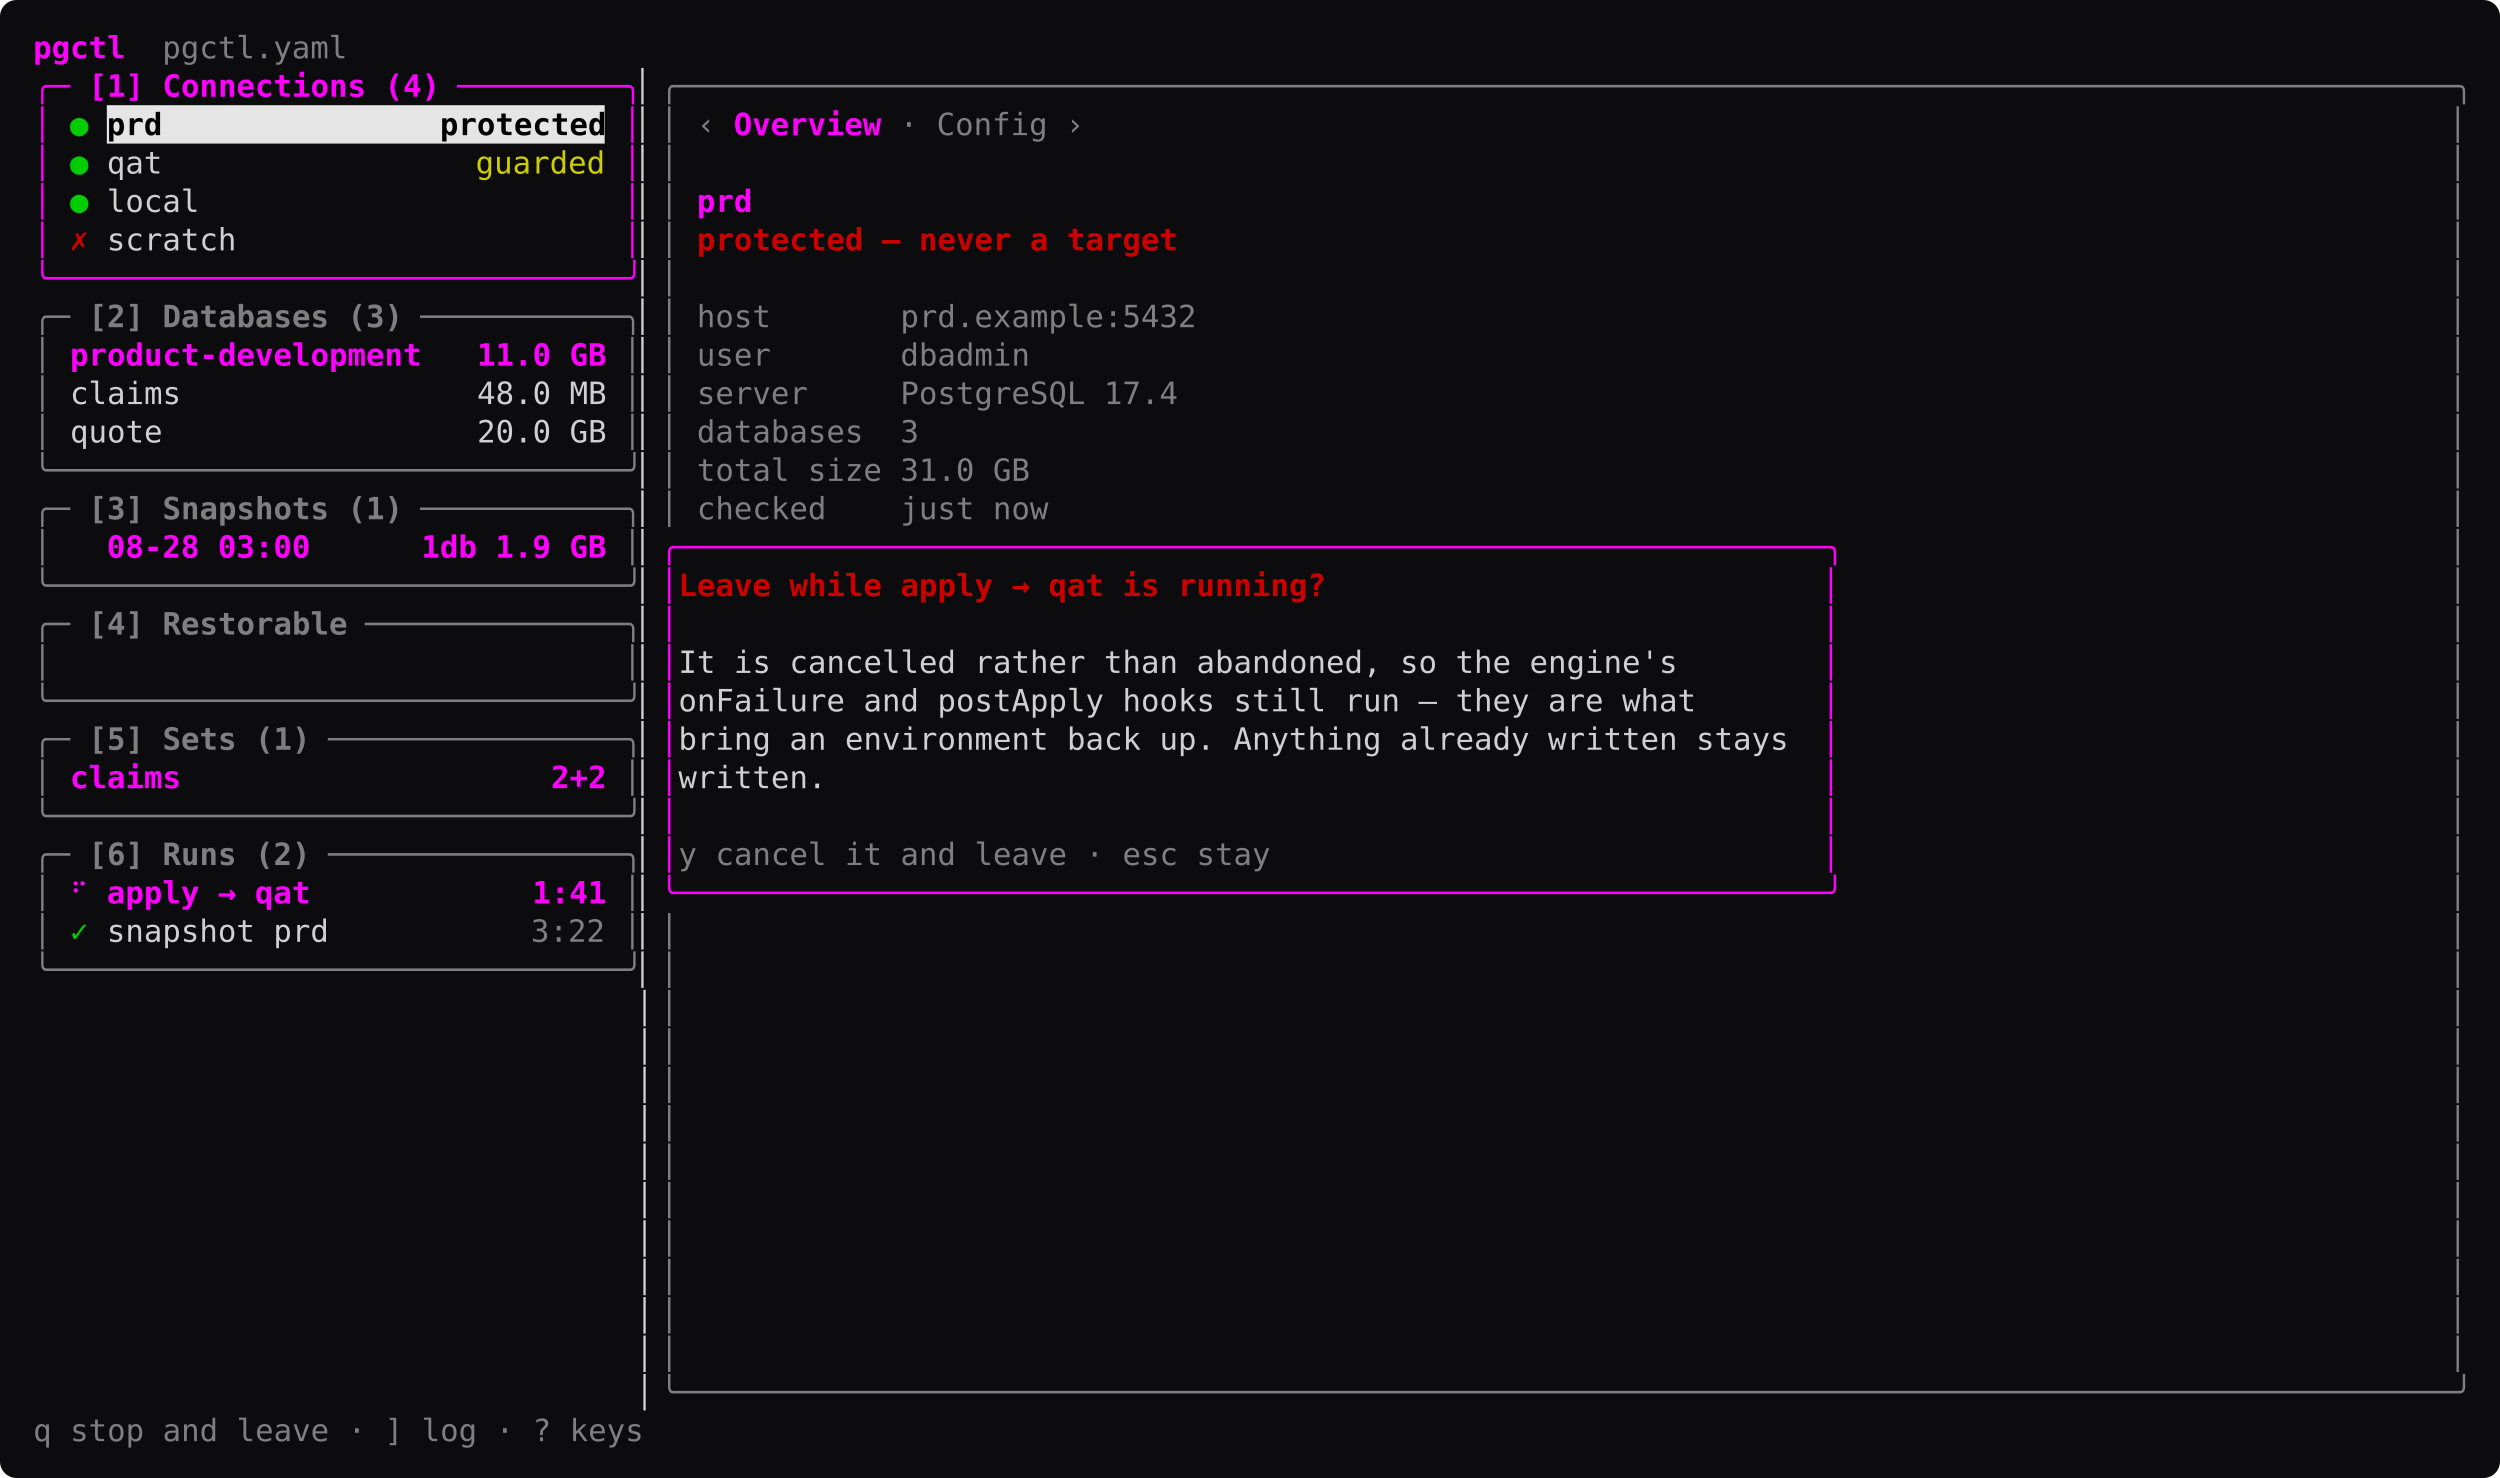
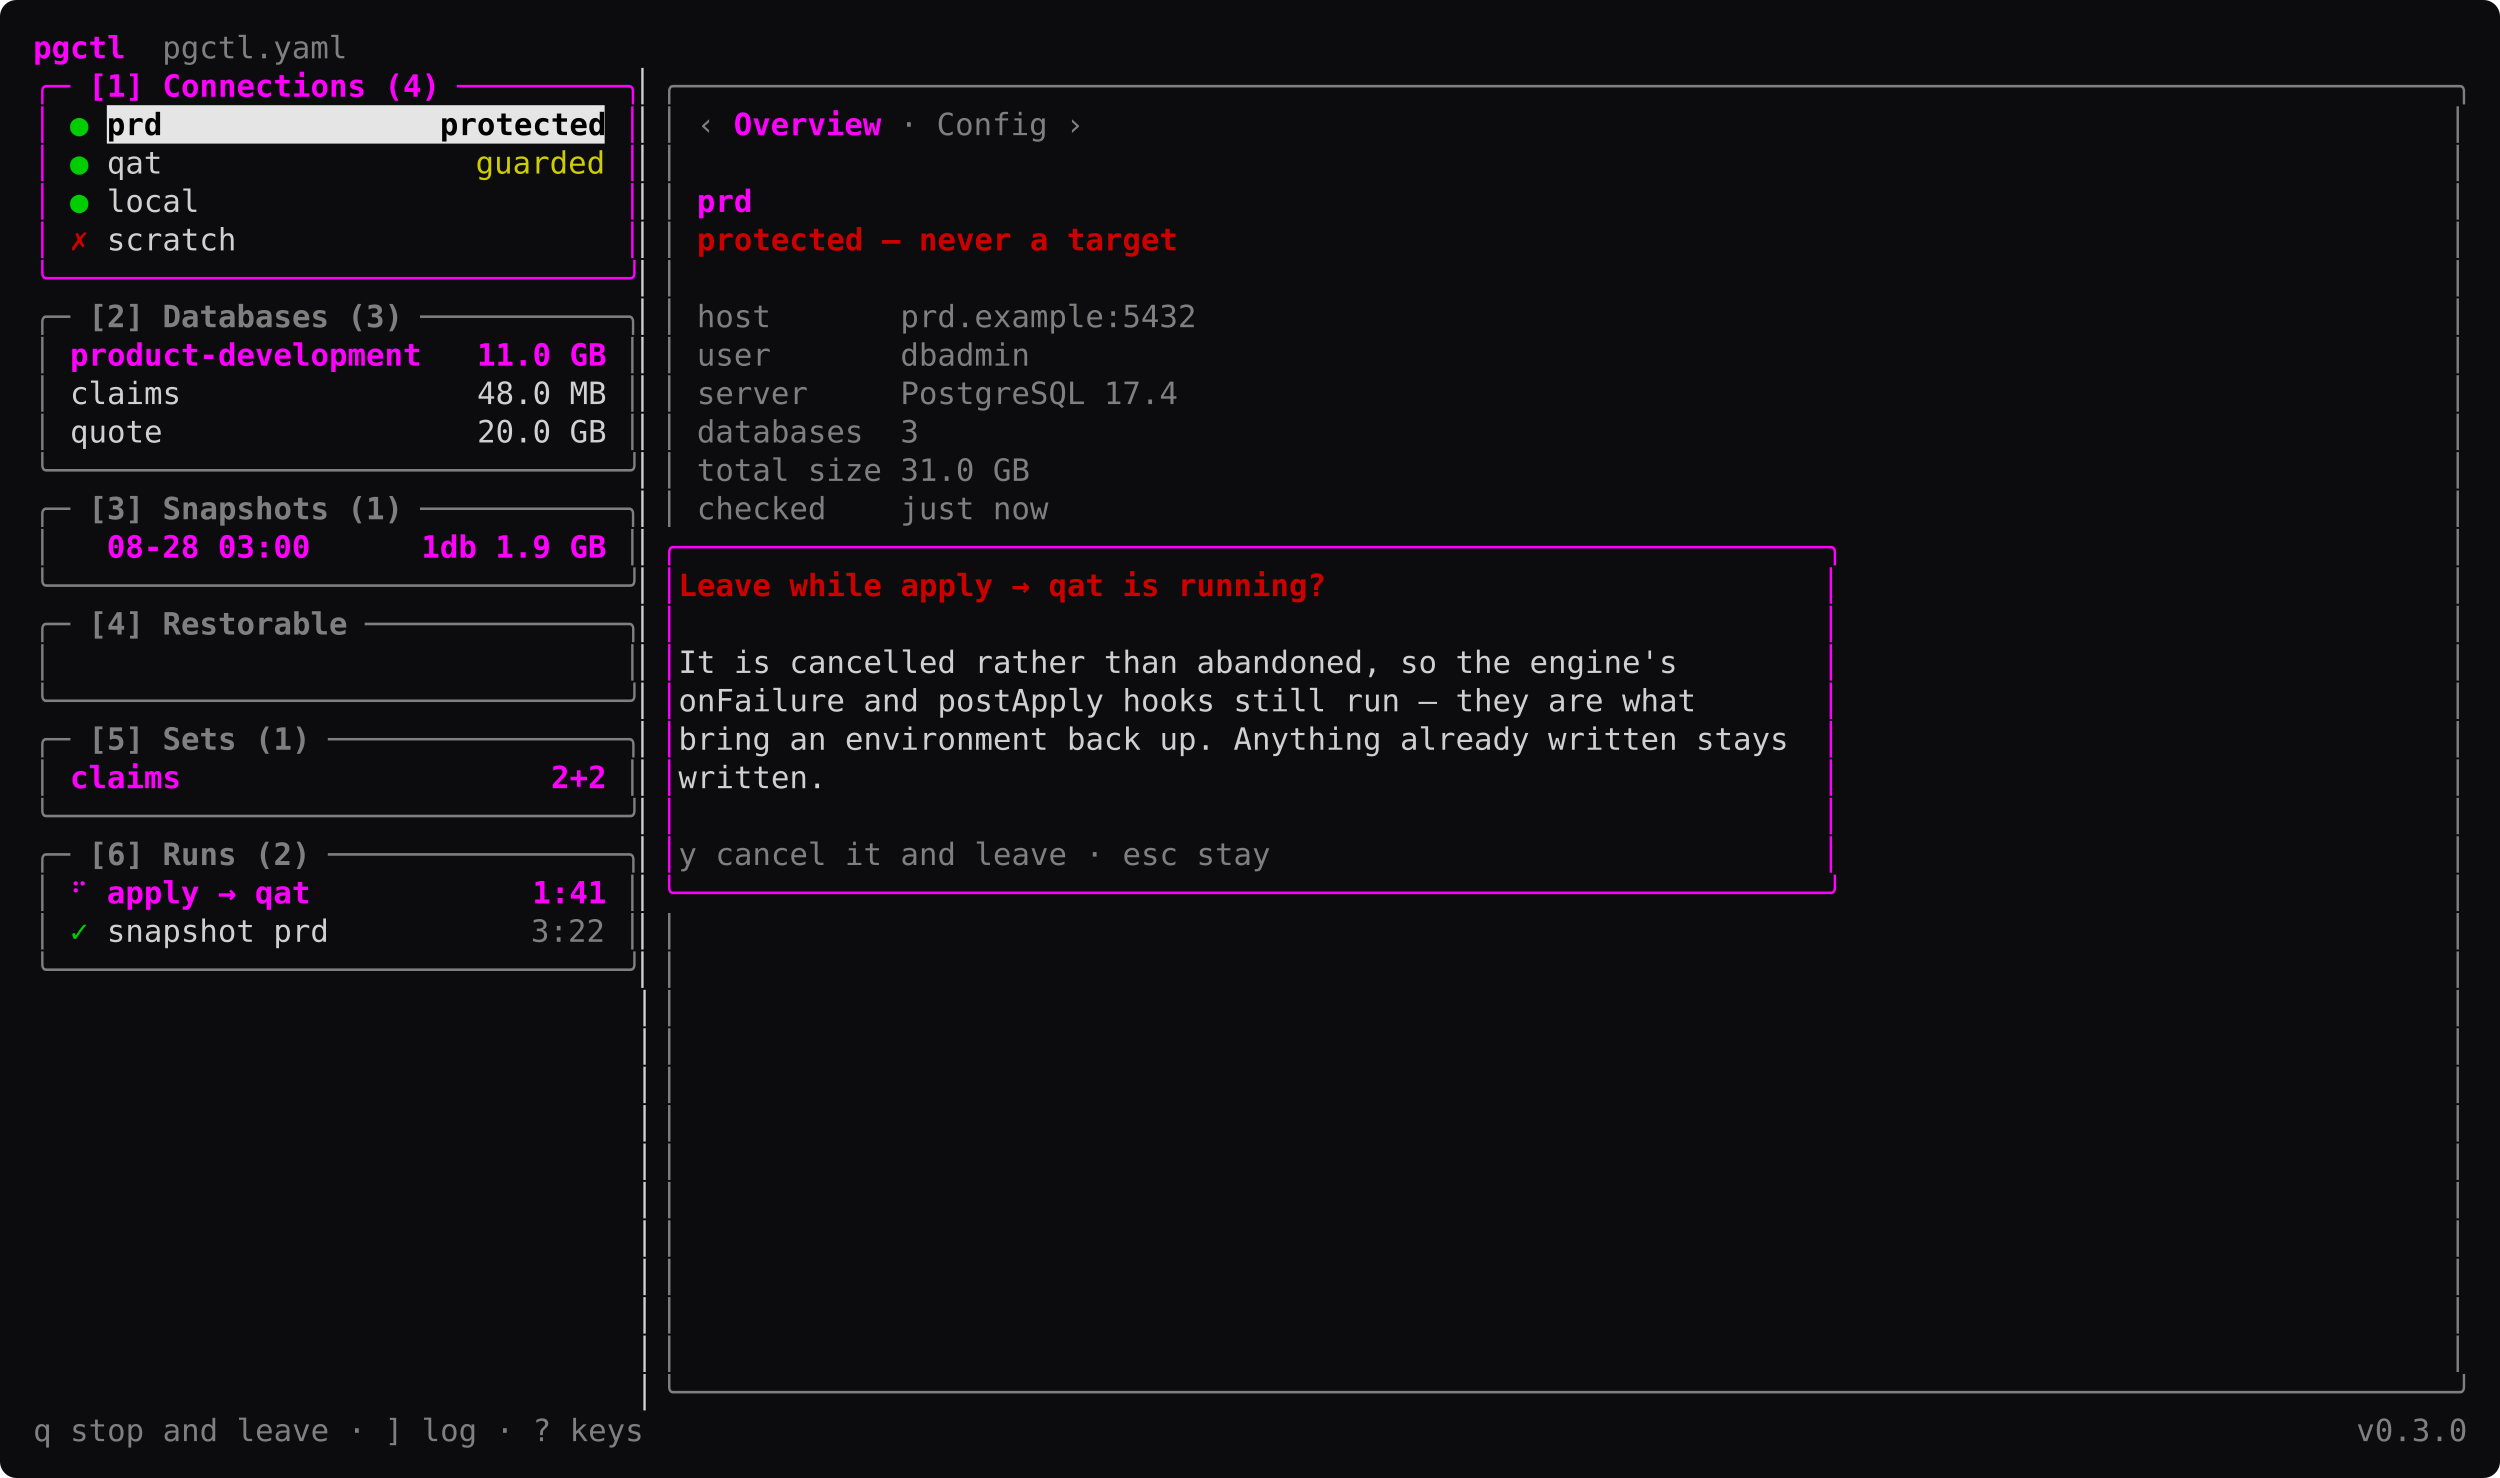
<svg xmlns="http://www.w3.org/2000/svg" width="1057.6" height="625.25" viewBox="0 0 1057.6 625.25" font-family="ui-monospace, 'SF Mono', SFMono-Regular, Menlo, Consolas, 'DejaVu Sans Mono', monospace" font-size="13" role="img">
  <rect width="1057.6" height="625.25" rx="7" fill="#0c0c0e" />
  <rect x="45.2" y="44.5" width="210.6" height="16.25" fill="#e5e5e5" />
  <text x="14" y="24.68" textLength="39" lengthAdjust="spacing" fill="#ff00ff" font-weight="600" xml:space="preserve">pgctl</text>
  <text x="53" y="24.68" textLength="93.6" lengthAdjust="spacing" fill="#7f7f7f" xml:space="preserve">  pgctl.yaml</text>
  <text x="14" y="40.92" textLength="15.6" lengthAdjust="spacing" fill="#ff00ff" xml:space="preserve">╭─</text>
  <text x="29.6" y="40.92" textLength="156" lengthAdjust="spacing" fill="#ff00ff" font-weight="600" xml:space="preserve"> [1] Connections (4)</text>
  <text x="193.4" y="40.92" textLength="78" lengthAdjust="spacing" fill="#ff00ff" xml:space="preserve">─────────╮</text>
  <text x="271.4" y="40.92" textLength="7.8" lengthAdjust="spacing" fill="#d0d0d0" xml:space="preserve">▏</text>
  <text x="279.2" y="40.92" textLength="764.4" lengthAdjust="spacing" fill="#7f7f7f" xml:space="preserve">╭────────────────────────────────────────────────────────────────────────────────────────────────╮</text>
  <text x="14" y="57.17" textLength="7.8" lengthAdjust="spacing" fill="#ff00ff" xml:space="preserve">│</text>
  <text x="29.6" y="57.17" textLength="7.8" lengthAdjust="spacing" fill="#00cd00" xml:space="preserve">●</text>
  <text x="45.2" y="57.17" textLength="210.6" lengthAdjust="spacing" fill="#000000" font-weight="600" xml:space="preserve">prd               protected</text>
  <text x="263.6" y="57.17" textLength="7.8" lengthAdjust="spacing" fill="#ff00ff" xml:space="preserve">│</text>
  <text x="271.4" y="57.17" textLength="7.8" lengthAdjust="spacing" fill="#d0d0d0" xml:space="preserve">▏</text>
  <text x="279.2" y="57.17" textLength="7.8" lengthAdjust="spacing" fill="#7f7f7f" xml:space="preserve">│</text>
  <text x="294.8" y="57.17" textLength="7.8" lengthAdjust="spacing" fill="#7f7f7f" xml:space="preserve">‹</text>
  <text x="310.4" y="57.17" textLength="7.8" lengthAdjust="spacing" fill="#ff00ff" font-weight="600" xml:space="preserve">O</text>
  <text x="318.2" y="57.17" textLength="7.8" lengthAdjust="spacing" fill="#ff00ff" font-weight="600" xml:space="preserve">v</text>
  <text x="326" y="57.17" textLength="7.8" lengthAdjust="spacing" fill="#ff00ff" font-weight="600" xml:space="preserve">e</text>
  <text x="333.8" y="57.17" textLength="7.8" lengthAdjust="spacing" fill="#ff00ff" font-weight="600" xml:space="preserve">r</text>
  <text x="341.6" y="57.17" textLength="7.8" lengthAdjust="spacing" fill="#ff00ff" font-weight="600" xml:space="preserve">v</text>
  <text x="349.4" y="57.17" textLength="7.8" lengthAdjust="spacing" fill="#ff00ff" font-weight="600" xml:space="preserve">i</text>
  <text x="357.2" y="57.17" textLength="7.8" lengthAdjust="spacing" fill="#ff00ff" font-weight="600" xml:space="preserve">e</text>
  <text x="365" y="57.17" textLength="7.8" lengthAdjust="spacing" fill="#ff00ff" font-weight="600" xml:space="preserve">w</text>
  <text x="380.6" y="57.17" textLength="7.8" lengthAdjust="spacing" fill="#7f7f7f" xml:space="preserve">·</text>
  <text x="388.4" y="57.17" textLength="54.6" lengthAdjust="spacing" fill="#7f7f7f" xml:space="preserve"> Config</text>
  <text x="450.8" y="57.17" textLength="7.8" lengthAdjust="spacing" fill="#7f7f7f" xml:space="preserve">›</text>
  <text x="1035.8" y="57.17" textLength="7.8" lengthAdjust="spacing" fill="#7f7f7f" xml:space="preserve">│</text>
  <text x="14" y="73.42" textLength="7.8" lengthAdjust="spacing" fill="#ff00ff" xml:space="preserve">│</text>
  <text x="29.6" y="73.42" textLength="7.8" lengthAdjust="spacing" fill="#00cd00" xml:space="preserve">●</text>
  <text x="45.2" y="73.42" textLength="23.4" lengthAdjust="spacing" fill="#d0d0d0" xml:space="preserve">qat</text>
  <text x="201.2" y="73.42" textLength="54.6" lengthAdjust="spacing" fill="#cdcd00" xml:space="preserve">guarded</text>
  <text x="263.6" y="73.42" textLength="7.8" lengthAdjust="spacing" fill="#ff00ff" xml:space="preserve">│</text>
  <text x="271.4" y="73.42" textLength="7.8" lengthAdjust="spacing" fill="#d0d0d0" xml:space="preserve">▏</text>
  <text x="279.2" y="73.42" textLength="7.8" lengthAdjust="spacing" fill="#7f7f7f" xml:space="preserve">│</text>
  <text x="1035.8" y="73.42" textLength="7.8" lengthAdjust="spacing" fill="#7f7f7f" xml:space="preserve">│</text>
  <text x="14" y="89.67" textLength="7.8" lengthAdjust="spacing" fill="#ff00ff" xml:space="preserve">│</text>
  <text x="29.6" y="89.67" textLength="7.8" lengthAdjust="spacing" fill="#00cd00" xml:space="preserve">●</text>
  <text x="45.2" y="89.67" textLength="39" lengthAdjust="spacing" fill="#d0d0d0" xml:space="preserve">local</text>
  <text x="263.6" y="89.67" textLength="7.8" lengthAdjust="spacing" fill="#ff00ff" xml:space="preserve">│</text>
  <text x="271.4" y="89.67" textLength="7.8" lengthAdjust="spacing" fill="#d0d0d0" xml:space="preserve">▏</text>
  <text x="279.2" y="89.67" textLength="7.8" lengthAdjust="spacing" fill="#7f7f7f" xml:space="preserve">│</text>
  <text x="294.8" y="89.67" textLength="23.4" lengthAdjust="spacing" fill="#ff00ff" font-weight="600" xml:space="preserve">prd</text>
  <text x="1035.8" y="89.67" textLength="7.8" lengthAdjust="spacing" fill="#7f7f7f" xml:space="preserve">│</text>
  <text x="14" y="105.92" textLength="7.8" lengthAdjust="spacing" fill="#ff00ff" xml:space="preserve">│</text>
  <text x="29.6" y="105.92" textLength="7.8" lengthAdjust="spacing" fill="#cd0000" font-weight="600" xml:space="preserve">✗</text>
  <text x="45.2" y="105.92" textLength="54.6" lengthAdjust="spacing" fill="#d0d0d0" xml:space="preserve">scratch</text>
  <text x="263.6" y="105.92" textLength="7.8" lengthAdjust="spacing" fill="#ff00ff" xml:space="preserve">│</text>
  <text x="271.4" y="105.92" textLength="7.8" lengthAdjust="spacing" fill="#d0d0d0" xml:space="preserve">▏</text>
  <text x="279.2" y="105.92" textLength="7.8" lengthAdjust="spacing" fill="#7f7f7f" xml:space="preserve">│</text>
  <text x="294.8" y="105.92" textLength="202.8" lengthAdjust="spacing" fill="#cd0000" font-weight="600" xml:space="preserve">protected — never a target</text>
  <text x="1035.8" y="105.92" textLength="7.8" lengthAdjust="spacing" fill="#7f7f7f" xml:space="preserve">│</text>
  <text x="14" y="122.17" textLength="257.4" lengthAdjust="spacing" fill="#ff00ff" xml:space="preserve">╰───────────────────────────────╯</text>
  <text x="271.4" y="122.17" textLength="7.8" lengthAdjust="spacing" fill="#d0d0d0" xml:space="preserve">▏</text>
  <text x="279.2" y="122.17" textLength="7.8" lengthAdjust="spacing" fill="#7f7f7f" xml:space="preserve">│</text>
  <text x="1035.8" y="122.17" textLength="7.8" lengthAdjust="spacing" fill="#7f7f7f" xml:space="preserve">│</text>
  <text x="14" y="138.43" textLength="15.6" lengthAdjust="spacing" fill="#7f7f7f" xml:space="preserve">╭─</text>
  <text x="29.6" y="138.43" textLength="140.4" lengthAdjust="spacing" fill="#7f7f7f" font-weight="600" xml:space="preserve"> [2] Databases (3)</text>
  <text x="177.8" y="138.43" textLength="93.6" lengthAdjust="spacing" fill="#7f7f7f" xml:space="preserve">───────────╮</text>
  <text x="271.4" y="138.43" textLength="7.8" lengthAdjust="spacing" fill="#d0d0d0" xml:space="preserve">▏</text>
  <text x="279.2" y="138.43" textLength="7.8" lengthAdjust="spacing" fill="#7f7f7f" xml:space="preserve">│</text>
  <text x="294.8" y="138.43" textLength="210.6" lengthAdjust="spacing" fill="#7f7f7f" xml:space="preserve">host       prd.example:5432</text>
  <text x="1035.8" y="138.43" textLength="7.8" lengthAdjust="spacing" fill="#7f7f7f" xml:space="preserve">│</text>
  <text x="14" y="154.68" textLength="7.8" lengthAdjust="spacing" fill="#7f7f7f" xml:space="preserve">│</text>
  <text x="29.6" y="154.68" textLength="226.2" lengthAdjust="spacing" fill="#ff00ff" font-weight="600" xml:space="preserve">product-development   11.0 GB</text>
  <text x="263.6" y="154.68" textLength="7.8" lengthAdjust="spacing" fill="#7f7f7f" xml:space="preserve">│</text>
  <text x="271.4" y="154.68" textLength="7.8" lengthAdjust="spacing" fill="#d0d0d0" xml:space="preserve">▏</text>
  <text x="279.2" y="154.68" textLength="7.8" lengthAdjust="spacing" fill="#7f7f7f" xml:space="preserve">│</text>
  <text x="294.8" y="154.68" textLength="140.4" lengthAdjust="spacing" fill="#7f7f7f" xml:space="preserve">user       dbadmin</text>
  <text x="1035.8" y="154.68" textLength="7.8" lengthAdjust="spacing" fill="#7f7f7f" xml:space="preserve">│</text>
  <text x="14" y="170.93" textLength="7.8" lengthAdjust="spacing" fill="#7f7f7f" xml:space="preserve">│</text>
  <text x="21.8" y="170.93" textLength="234" lengthAdjust="spacing" fill="#d0d0d0" xml:space="preserve"> claims                48.0 MB</text>
  <text x="263.6" y="170.93" textLength="7.8" lengthAdjust="spacing" fill="#7f7f7f" xml:space="preserve">│</text>
  <text x="271.4" y="170.93" textLength="7.8" lengthAdjust="spacing" fill="#d0d0d0" xml:space="preserve">▏</text>
  <text x="279.2" y="170.93" textLength="7.8" lengthAdjust="spacing" fill="#7f7f7f" xml:space="preserve">│</text>
  <text x="294.8" y="170.93" textLength="202.8" lengthAdjust="spacing" fill="#7f7f7f" xml:space="preserve">server     PostgreSQL 17.4</text>
  <text x="1035.8" y="170.93" textLength="7.8" lengthAdjust="spacing" fill="#7f7f7f" xml:space="preserve">│</text>
  <text x="14" y="187.18" textLength="7.8" lengthAdjust="spacing" fill="#7f7f7f" xml:space="preserve">│</text>
  <text x="21.8" y="187.18" textLength="234" lengthAdjust="spacing" fill="#d0d0d0" xml:space="preserve"> quote                 20.0 GB</text>
  <text x="263.6" y="187.18" textLength="7.8" lengthAdjust="spacing" fill="#7f7f7f" xml:space="preserve">│</text>
  <text x="271.4" y="187.18" textLength="7.8" lengthAdjust="spacing" fill="#d0d0d0" xml:space="preserve">▏</text>
  <text x="279.2" y="187.18" textLength="7.8" lengthAdjust="spacing" fill="#7f7f7f" xml:space="preserve">│</text>
  <text x="294.8" y="187.18" textLength="93.6" lengthAdjust="spacing" fill="#7f7f7f" xml:space="preserve">databases  3</text>
  <text x="1035.8" y="187.18" textLength="7.8" lengthAdjust="spacing" fill="#7f7f7f" xml:space="preserve">│</text>
  <text x="14" y="203.43" textLength="257.4" lengthAdjust="spacing" fill="#7f7f7f" xml:space="preserve">╰───────────────────────────────╯</text>
  <text x="271.4" y="203.43" textLength="7.8" lengthAdjust="spacing" fill="#d0d0d0" xml:space="preserve">▏</text>
  <text x="279.2" y="203.43" textLength="7.8" lengthAdjust="spacing" fill="#7f7f7f" xml:space="preserve">│</text>
  <text x="294.8" y="203.43" textLength="140.4" lengthAdjust="spacing" fill="#7f7f7f" xml:space="preserve">total size 31.0 GB</text>
  <text x="1035.8" y="203.43" textLength="7.8" lengthAdjust="spacing" fill="#7f7f7f" xml:space="preserve">│</text>
  <text x="14" y="219.68" textLength="15.6" lengthAdjust="spacing" fill="#7f7f7f" xml:space="preserve">╭─</text>
  <text x="29.6" y="219.68" textLength="140.4" lengthAdjust="spacing" fill="#7f7f7f" font-weight="600" xml:space="preserve"> [3] Snapshots (1)</text>
  <text x="177.8" y="219.68" textLength="93.6" lengthAdjust="spacing" fill="#7f7f7f" xml:space="preserve">───────────╮</text>
  <text x="271.4" y="219.68" textLength="7.8" lengthAdjust="spacing" fill="#d0d0d0" xml:space="preserve">▏</text>
  <text x="279.2" y="219.68" textLength="7.8" lengthAdjust="spacing" fill="#7f7f7f" xml:space="preserve">│</text>
  <text x="294.8" y="219.68" textLength="148.2" lengthAdjust="spacing" fill="#7f7f7f" xml:space="preserve">checked    just now</text>
  <text x="1035.8" y="219.68" textLength="7.8" lengthAdjust="spacing" fill="#7f7f7f" xml:space="preserve">│</text>
  <text x="14" y="235.93" textLength="7.8" lengthAdjust="spacing" fill="#7f7f7f" xml:space="preserve">│</text>
  <text x="45.2" y="235.93" textLength="210.6" lengthAdjust="spacing" fill="#ff00ff" font-weight="600" xml:space="preserve">08-28 03:00      1db 1.9 GB</text>
  <text x="263.6" y="235.93" textLength="7.8" lengthAdjust="spacing" fill="#7f7f7f" xml:space="preserve">│</text>
  <text x="271.4" y="235.93" textLength="7.8" lengthAdjust="spacing" fill="#d0d0d0" xml:space="preserve">▏</text>
  <text x="279.2" y="235.93" textLength="499.2" lengthAdjust="spacing" fill="#ff00ff" xml:space="preserve">╭──────────────────────────────────────────────────────────────╮</text>
  <text x="1035.8" y="235.93" textLength="7.8" lengthAdjust="spacing" fill="#7f7f7f" xml:space="preserve">│</text>
  <text x="14" y="252.18" textLength="257.4" lengthAdjust="spacing" fill="#7f7f7f" xml:space="preserve">╰───────────────────────────────╯</text>
  <text x="271.4" y="252.18" textLength="7.8" lengthAdjust="spacing" fill="#d0d0d0" xml:space="preserve">▏</text>
  <text x="279.2" y="252.18" textLength="7.8" lengthAdjust="spacing" fill="#ff00ff" xml:space="preserve">│</text>
  <text x="287" y="252.18" textLength="273" lengthAdjust="spacing" fill="#cd0000" font-weight="600" xml:space="preserve">Leave while apply → qat is running?</text>
  <text x="770.6" y="252.18" textLength="7.8" lengthAdjust="spacing" fill="#ff00ff" xml:space="preserve">│</text>
  <text x="1035.8" y="252.18" textLength="7.8" lengthAdjust="spacing" fill="#7f7f7f" xml:space="preserve">│</text>
  <text x="14" y="268.43" textLength="15.6" lengthAdjust="spacing" fill="#7f7f7f" xml:space="preserve">╭─</text>
  <text x="29.6" y="268.43" textLength="117" lengthAdjust="spacing" fill="#7f7f7f" font-weight="600" xml:space="preserve"> [4] Restorable</text>
  <text x="154.4" y="268.43" textLength="117" lengthAdjust="spacing" fill="#7f7f7f" xml:space="preserve">──────────────╮</text>
  <text x="271.4" y="268.43" textLength="7.8" lengthAdjust="spacing" fill="#d0d0d0" xml:space="preserve">▏</text>
  <text x="279.2" y="268.43" textLength="7.8" lengthAdjust="spacing" fill="#ff00ff" xml:space="preserve">│</text>
  <text x="770.6" y="268.43" textLength="7.8" lengthAdjust="spacing" fill="#ff00ff" xml:space="preserve">│</text>
  <text x="1035.8" y="268.43" textLength="7.8" lengthAdjust="spacing" fill="#7f7f7f" xml:space="preserve">│</text>
  <text x="14" y="284.68" textLength="7.8" lengthAdjust="spacing" fill="#7f7f7f" xml:space="preserve">│</text>
  <text x="263.6" y="284.68" textLength="7.8" lengthAdjust="spacing" fill="#7f7f7f" xml:space="preserve">│</text>
  <text x="271.4" y="284.68" textLength="7.8" lengthAdjust="spacing" fill="#d0d0d0" xml:space="preserve">▏</text>
  <text x="279.2" y="284.68" textLength="7.8" lengthAdjust="spacing" fill="#ff00ff" xml:space="preserve">│</text>
  <text x="287" y="284.68" textLength="421.2" lengthAdjust="spacing" fill="#d0d0d0" xml:space="preserve">It is cancelled rather than abandoned, so the engine's</text>
  <text x="770.6" y="284.68" textLength="7.8" lengthAdjust="spacing" fill="#ff00ff" xml:space="preserve">│</text>
  <text x="1035.8" y="284.68" textLength="7.8" lengthAdjust="spacing" fill="#7f7f7f" xml:space="preserve">│</text>
  <text x="14" y="300.93" textLength="257.4" lengthAdjust="spacing" fill="#7f7f7f" xml:space="preserve">╰───────────────────────────────╯</text>
  <text x="271.4" y="300.93" textLength="7.8" lengthAdjust="spacing" fill="#d0d0d0" xml:space="preserve">▏</text>
  <text x="279.2" y="300.93" textLength="7.8" lengthAdjust="spacing" fill="#ff00ff" xml:space="preserve">│</text>
  <text x="287" y="300.93" textLength="429" lengthAdjust="spacing" fill="#d0d0d0" xml:space="preserve">onFailure and postApply hooks still run — they are what</text>
  <text x="770.6" y="300.93" textLength="7.8" lengthAdjust="spacing" fill="#ff00ff" xml:space="preserve">│</text>
  <text x="1035.8" y="300.93" textLength="7.8" lengthAdjust="spacing" fill="#7f7f7f" xml:space="preserve">│</text>
  <text x="14" y="317.18" textLength="15.6" lengthAdjust="spacing" fill="#7f7f7f" xml:space="preserve">╭─</text>
  <text x="29.6" y="317.18" textLength="101.4" lengthAdjust="spacing" fill="#7f7f7f" font-weight="600" xml:space="preserve"> [5] Sets (1)</text>
  <text x="138.8" y="317.18" textLength="132.6" lengthAdjust="spacing" fill="#7f7f7f" xml:space="preserve">────────────────╮</text>
  <text x="271.4" y="317.18" textLength="7.8" lengthAdjust="spacing" fill="#d0d0d0" xml:space="preserve">▏</text>
  <text x="279.2" y="317.18" textLength="7.8" lengthAdjust="spacing" fill="#ff00ff" xml:space="preserve">│</text>
  <text x="287" y="317.18" textLength="468" lengthAdjust="spacing" fill="#d0d0d0" xml:space="preserve">bring an environment back up. Anything already written stays</text>
  <text x="770.6" y="317.18" textLength="7.8" lengthAdjust="spacing" fill="#ff00ff" xml:space="preserve">│</text>
  <text x="1035.8" y="317.18" textLength="7.8" lengthAdjust="spacing" fill="#7f7f7f" xml:space="preserve">│</text>
  <text x="14" y="333.43" textLength="7.8" lengthAdjust="spacing" fill="#7f7f7f" xml:space="preserve">│</text>
  <text x="29.6" y="333.43" textLength="226.2" lengthAdjust="spacing" fill="#ff00ff" font-weight="600" xml:space="preserve">claims                    2+2</text>
  <text x="263.6" y="333.43" textLength="7.8" lengthAdjust="spacing" fill="#7f7f7f" xml:space="preserve">│</text>
  <text x="271.4" y="333.43" textLength="7.8" lengthAdjust="spacing" fill="#d0d0d0" xml:space="preserve">▏</text>
  <text x="279.2" y="333.43" textLength="7.8" lengthAdjust="spacing" fill="#ff00ff" xml:space="preserve">│</text>
  <text x="287" y="333.43" textLength="62.4" lengthAdjust="spacing" fill="#d0d0d0" xml:space="preserve">written.</text>
  <text x="770.6" y="333.43" textLength="7.8" lengthAdjust="spacing" fill="#ff00ff" xml:space="preserve">│</text>
  <text x="1035.8" y="333.43" textLength="7.8" lengthAdjust="spacing" fill="#7f7f7f" xml:space="preserve">│</text>
  <text x="14" y="349.68" textLength="257.4" lengthAdjust="spacing" fill="#7f7f7f" xml:space="preserve">╰───────────────────────────────╯</text>
  <text x="271.4" y="349.68" textLength="7.8" lengthAdjust="spacing" fill="#d0d0d0" xml:space="preserve">▏</text>
  <text x="279.2" y="349.68" textLength="7.8" lengthAdjust="spacing" fill="#ff00ff" xml:space="preserve">│</text>
  <text x="770.6" y="349.68" textLength="7.8" lengthAdjust="spacing" fill="#ff00ff" xml:space="preserve">│</text>
  <text x="1035.8" y="349.68" textLength="7.8" lengthAdjust="spacing" fill="#7f7f7f" xml:space="preserve">│</text>
  <text x="14" y="365.93" textLength="15.6" lengthAdjust="spacing" fill="#7f7f7f" xml:space="preserve">╭─</text>
  <text x="29.6" y="365.93" textLength="101.4" lengthAdjust="spacing" fill="#7f7f7f" font-weight="600" xml:space="preserve"> [6] Runs (2)</text>
  <text x="138.8" y="365.93" textLength="132.6" lengthAdjust="spacing" fill="#7f7f7f" xml:space="preserve">────────────────╮</text>
  <text x="271.4" y="365.93" textLength="7.8" lengthAdjust="spacing" fill="#d0d0d0" xml:space="preserve">▏</text>
  <text x="279.2" y="365.93" textLength="7.8" lengthAdjust="spacing" fill="#ff00ff" xml:space="preserve">│</text>
  <text x="287" y="365.93" textLength="249.6" lengthAdjust="spacing" fill="#7f7f7f" xml:space="preserve">y cancel it and leave · esc stay</text>
  <text x="770.6" y="365.93" textLength="7.8" lengthAdjust="spacing" fill="#ff00ff" xml:space="preserve">│</text>
  <text x="1035.8" y="365.93" textLength="7.8" lengthAdjust="spacing" fill="#7f7f7f" xml:space="preserve">│</text>
  <text x="14" y="382.18" textLength="7.8" lengthAdjust="spacing" fill="#7f7f7f" xml:space="preserve">│</text>
  <text x="29.6" y="382.18" textLength="7.8" lengthAdjust="spacing" fill="#ff00ff" xml:space="preserve">⠋</text>
  <text x="45.2" y="382.18" textLength="210.6" lengthAdjust="spacing" fill="#ff00ff" font-weight="600" xml:space="preserve">apply → qat            1:41</text>
  <text x="263.6" y="382.18" textLength="7.8" lengthAdjust="spacing" fill="#7f7f7f" xml:space="preserve">│</text>
  <text x="271.4" y="382.18" textLength="7.8" lengthAdjust="spacing" fill="#d0d0d0" xml:space="preserve">▏</text>
  <text x="279.2" y="382.18" textLength="499.2" lengthAdjust="spacing" fill="#ff00ff" xml:space="preserve">╰──────────────────────────────────────────────────────────────╯</text>
  <text x="1035.8" y="382.18" textLength="7.8" lengthAdjust="spacing" fill="#7f7f7f" xml:space="preserve">│</text>
  <text x="14" y="398.43" textLength="7.8" lengthAdjust="spacing" fill="#7f7f7f" xml:space="preserve">│</text>
  <text x="29.6" y="398.43" textLength="7.8" lengthAdjust="spacing" fill="#00cd00" xml:space="preserve">✓</text>
  <text x="45.2" y="398.43" textLength="93.6" lengthAdjust="spacing" fill="#d0d0d0" xml:space="preserve">snapshot prd</text>
  <text x="224.6" y="398.43" textLength="31.2" lengthAdjust="spacing" fill="#7f7f7f" xml:space="preserve">3:22</text>
  <text x="263.6" y="398.43" textLength="7.8" lengthAdjust="spacing" fill="#7f7f7f" xml:space="preserve">│</text>
  <text x="271.4" y="398.43" textLength="7.8" lengthAdjust="spacing" fill="#d0d0d0" xml:space="preserve">▏</text>
  <text x="279.2" y="398.43" textLength="7.8" lengthAdjust="spacing" fill="#7f7f7f" xml:space="preserve">│</text>
  <text x="1035.8" y="398.43" textLength="7.8" lengthAdjust="spacing" fill="#7f7f7f" xml:space="preserve">│</text>
  <text x="14" y="414.68" textLength="257.4" lengthAdjust="spacing" fill="#7f7f7f" xml:space="preserve">╰───────────────────────────────╯</text>
  <text x="271.4" y="414.68" textLength="7.8" lengthAdjust="spacing" fill="#d0d0d0" xml:space="preserve">▏</text>
  <text x="279.2" y="414.68" textLength="7.8" lengthAdjust="spacing" fill="#7f7f7f" xml:space="preserve">│</text>
  <text x="1035.8" y="414.68" textLength="7.8" lengthAdjust="spacing" fill="#7f7f7f" xml:space="preserve">│</text>
  <text x="14" y="430.93" textLength="265.2" lengthAdjust="spacing" fill="#d0d0d0" xml:space="preserve">                                 ▏</text>
  <text x="279.2" y="430.93" textLength="7.8" lengthAdjust="spacing" fill="#7f7f7f" xml:space="preserve">│</text>
  <text x="1035.8" y="430.93" textLength="7.8" lengthAdjust="spacing" fill="#7f7f7f" xml:space="preserve">│</text>
  <text x="14" y="447.18" textLength="265.2" lengthAdjust="spacing" fill="#d0d0d0" xml:space="preserve">                                 ▏</text>
  <text x="279.2" y="447.18" textLength="7.8" lengthAdjust="spacing" fill="#7f7f7f" xml:space="preserve">│</text>
  <text x="1035.8" y="447.18" textLength="7.8" lengthAdjust="spacing" fill="#7f7f7f" xml:space="preserve">│</text>
  <text x="14" y="463.43" textLength="265.2" lengthAdjust="spacing" fill="#d0d0d0" xml:space="preserve">                                 ▏</text>
  <text x="279.2" y="463.43" textLength="7.8" lengthAdjust="spacing" fill="#7f7f7f" xml:space="preserve">│</text>
  <text x="1035.8" y="463.43" textLength="7.8" lengthAdjust="spacing" fill="#7f7f7f" xml:space="preserve">│</text>
  <text x="14" y="479.68" textLength="265.2" lengthAdjust="spacing" fill="#d0d0d0" xml:space="preserve">                                 ▏</text>
  <text x="279.2" y="479.68" textLength="7.8" lengthAdjust="spacing" fill="#7f7f7f" xml:space="preserve">│</text>
  <text x="1035.8" y="479.68" textLength="7.8" lengthAdjust="spacing" fill="#7f7f7f" xml:space="preserve">│</text>
  <text x="14" y="495.93" textLength="265.2" lengthAdjust="spacing" fill="#d0d0d0" xml:space="preserve">                                 ▏</text>
  <text x="279.2" y="495.93" textLength="7.8" lengthAdjust="spacing" fill="#7f7f7f" xml:space="preserve">│</text>
  <text x="1035.8" y="495.93" textLength="7.8" lengthAdjust="spacing" fill="#7f7f7f" xml:space="preserve">│</text>
  <text x="14" y="512.17" textLength="265.2" lengthAdjust="spacing" fill="#d0d0d0" xml:space="preserve">                                 ▏</text>
  <text x="279.2" y="512.17" textLength="7.8" lengthAdjust="spacing" fill="#7f7f7f" xml:space="preserve">│</text>
  <text x="1035.8" y="512.17" textLength="7.8" lengthAdjust="spacing" fill="#7f7f7f" xml:space="preserve">│</text>
  <text x="14" y="528.42" textLength="265.2" lengthAdjust="spacing" fill="#d0d0d0" xml:space="preserve">                                 ▏</text>
  <text x="279.2" y="528.42" textLength="7.8" lengthAdjust="spacing" fill="#7f7f7f" xml:space="preserve">│</text>
  <text x="1035.8" y="528.42" textLength="7.8" lengthAdjust="spacing" fill="#7f7f7f" xml:space="preserve">│</text>
  <text x="14" y="544.67" textLength="265.2" lengthAdjust="spacing" fill="#d0d0d0" xml:space="preserve">                                 ▏</text>
  <text x="279.2" y="544.67" textLength="7.8" lengthAdjust="spacing" fill="#7f7f7f" xml:space="preserve">│</text>
  <text x="1035.8" y="544.67" textLength="7.8" lengthAdjust="spacing" fill="#7f7f7f" xml:space="preserve">│</text>
  <text x="14" y="560.92" textLength="265.2" lengthAdjust="spacing" fill="#d0d0d0" xml:space="preserve">                                 ▏</text>
  <text x="279.2" y="560.92" textLength="7.8" lengthAdjust="spacing" fill="#7f7f7f" xml:space="preserve">│</text>
  <text x="1035.8" y="560.92" textLength="7.8" lengthAdjust="spacing" fill="#7f7f7f" xml:space="preserve">│</text>
  <text x="14" y="577.17" textLength="265.2" lengthAdjust="spacing" fill="#d0d0d0" xml:space="preserve">                                 ▏</text>
  <text x="279.2" y="577.17" textLength="7.8" lengthAdjust="spacing" fill="#7f7f7f" xml:space="preserve">│</text>
  <text x="1035.8" y="577.17" textLength="7.8" lengthAdjust="spacing" fill="#7f7f7f" xml:space="preserve">│</text>
  <text x="14" y="593.42" textLength="265.2" lengthAdjust="spacing" fill="#d0d0d0" xml:space="preserve">                                 ▏</text>
  <text x="279.2" y="593.42" textLength="764.4" lengthAdjust="spacing" fill="#7f7f7f" xml:space="preserve">╰────────────────────────────────────────────────────────────────────────────────────────────────╯</text>
  <text x="14" y="609.67" textLength="257.4" lengthAdjust="spacing" fill="#7f7f7f" xml:space="preserve">q stop and leave · ] log · ? keys</text>
+   <text x="996.8" y="609.67" textLength="46.8" lengthAdjust="spacing" fill="#7f7f7f" xml:space="preserve">v0.3.0</text>
</svg>
